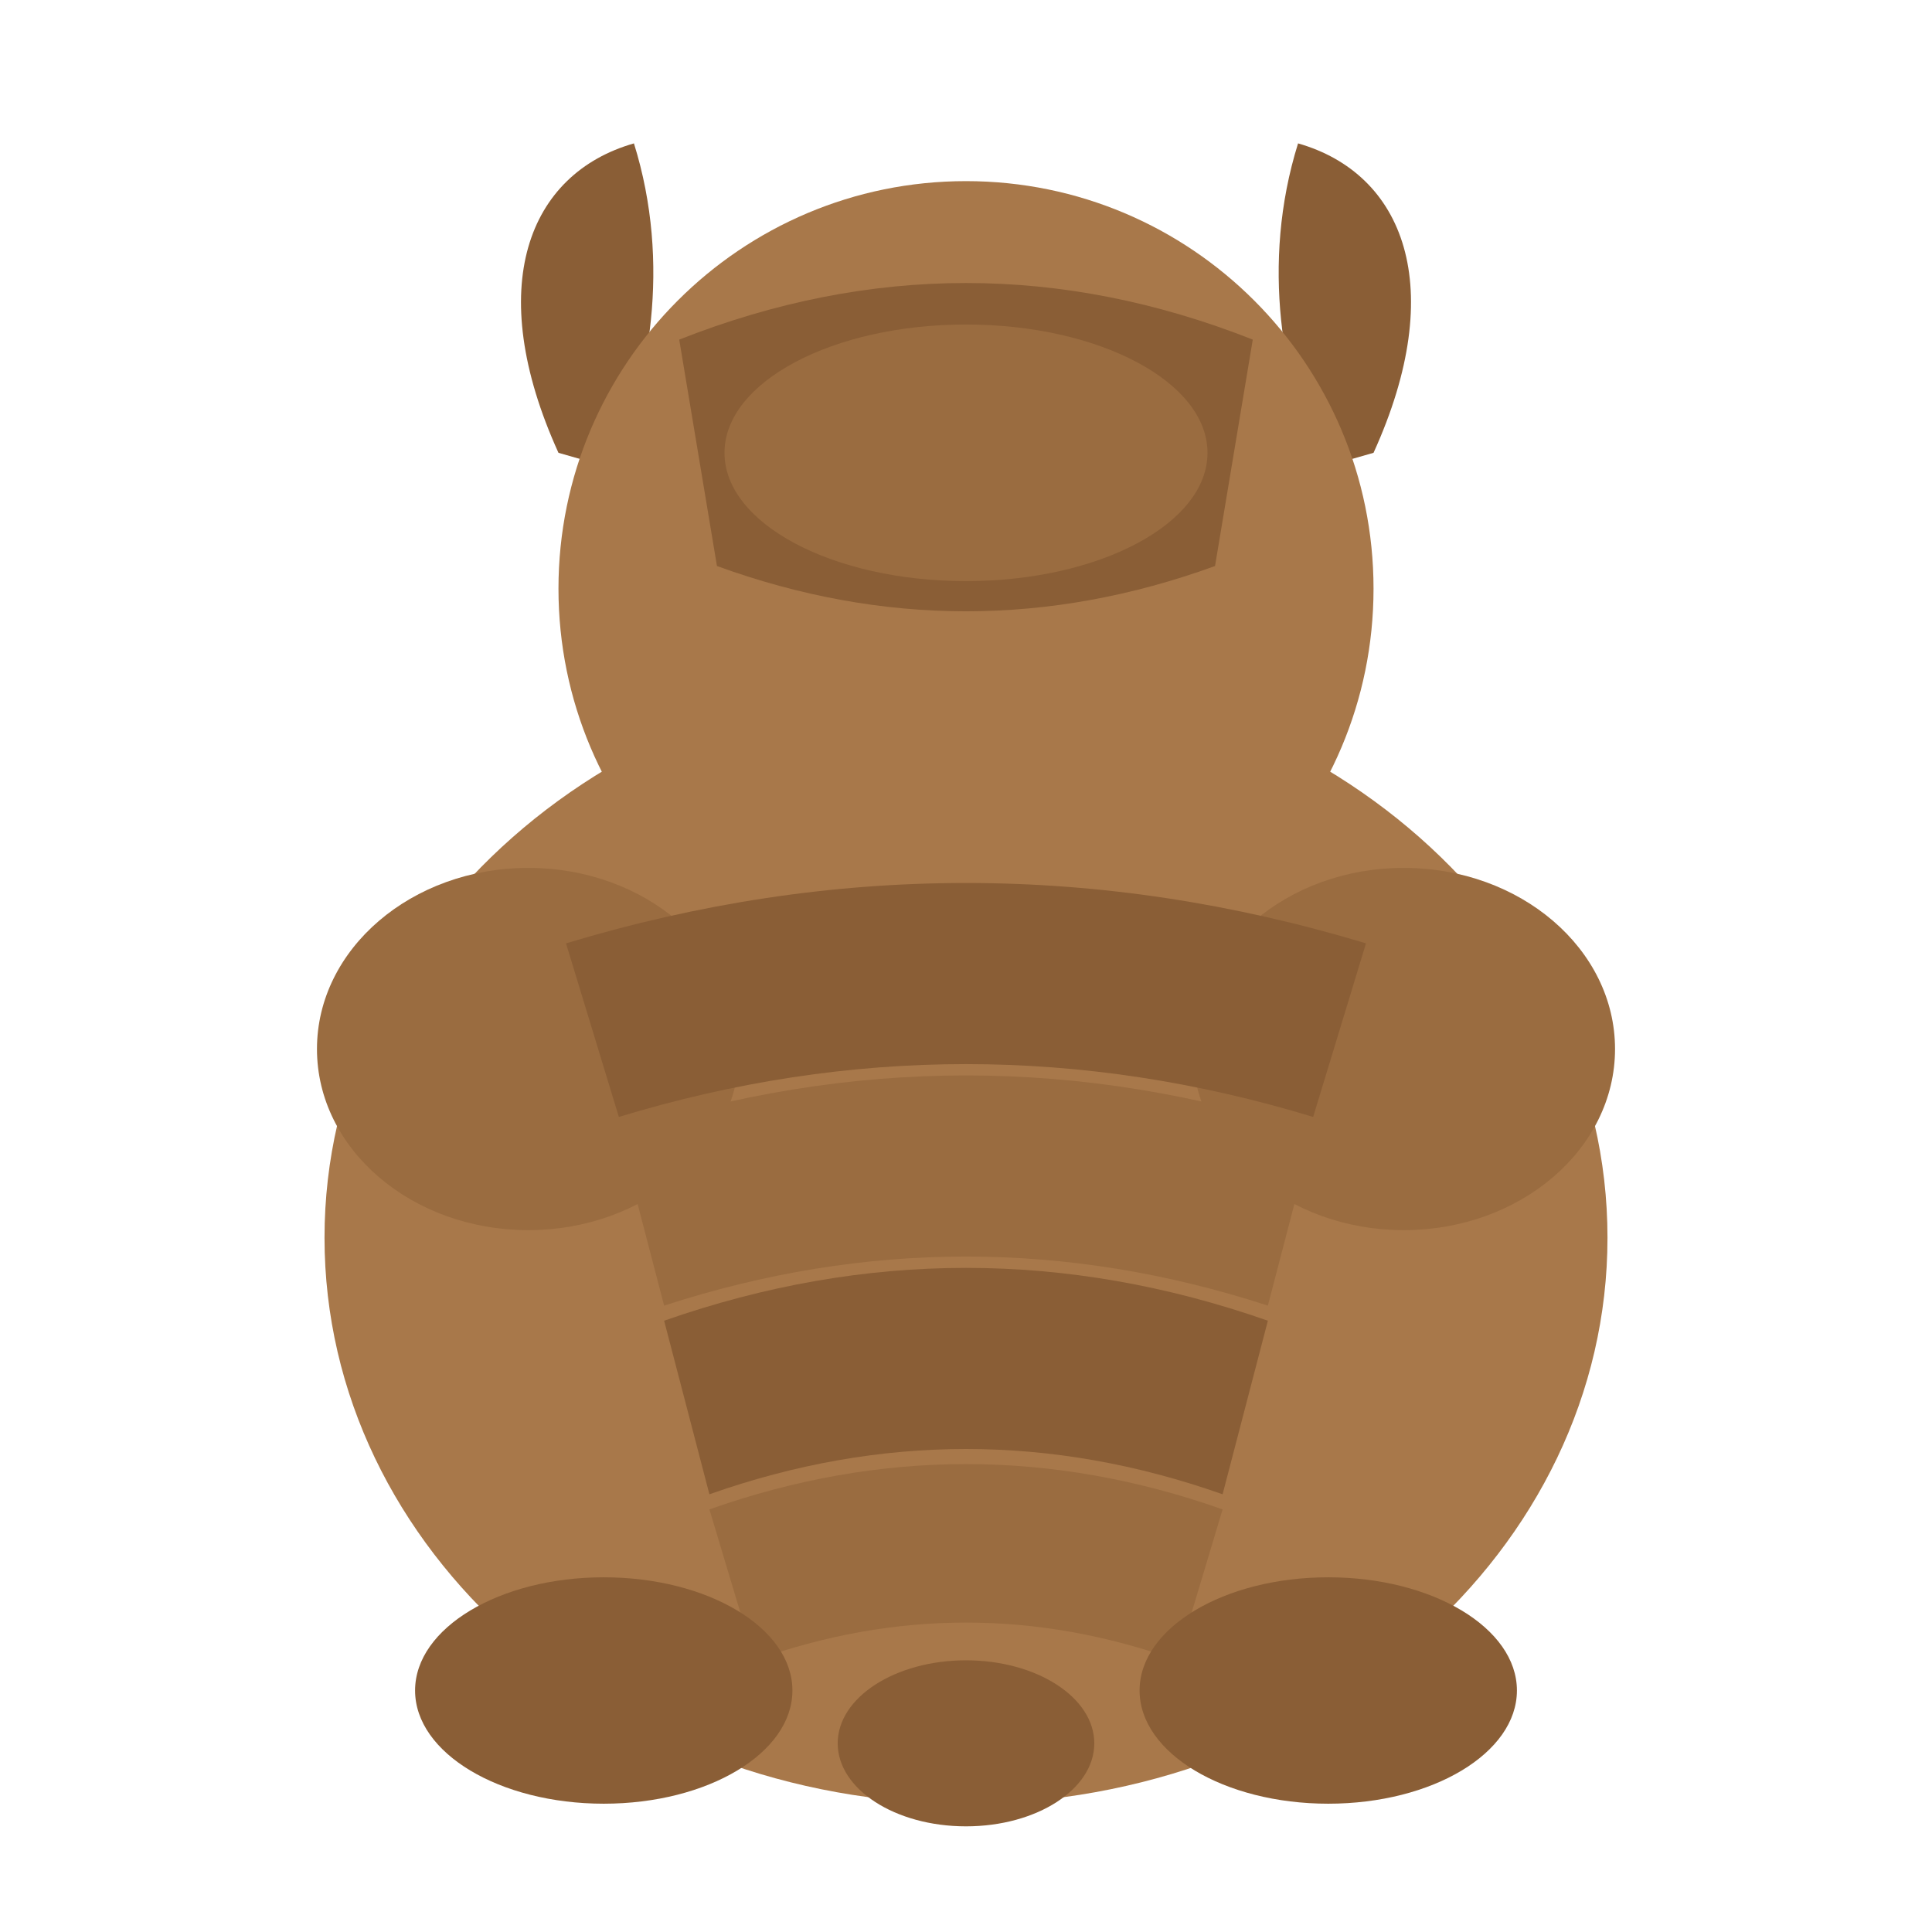
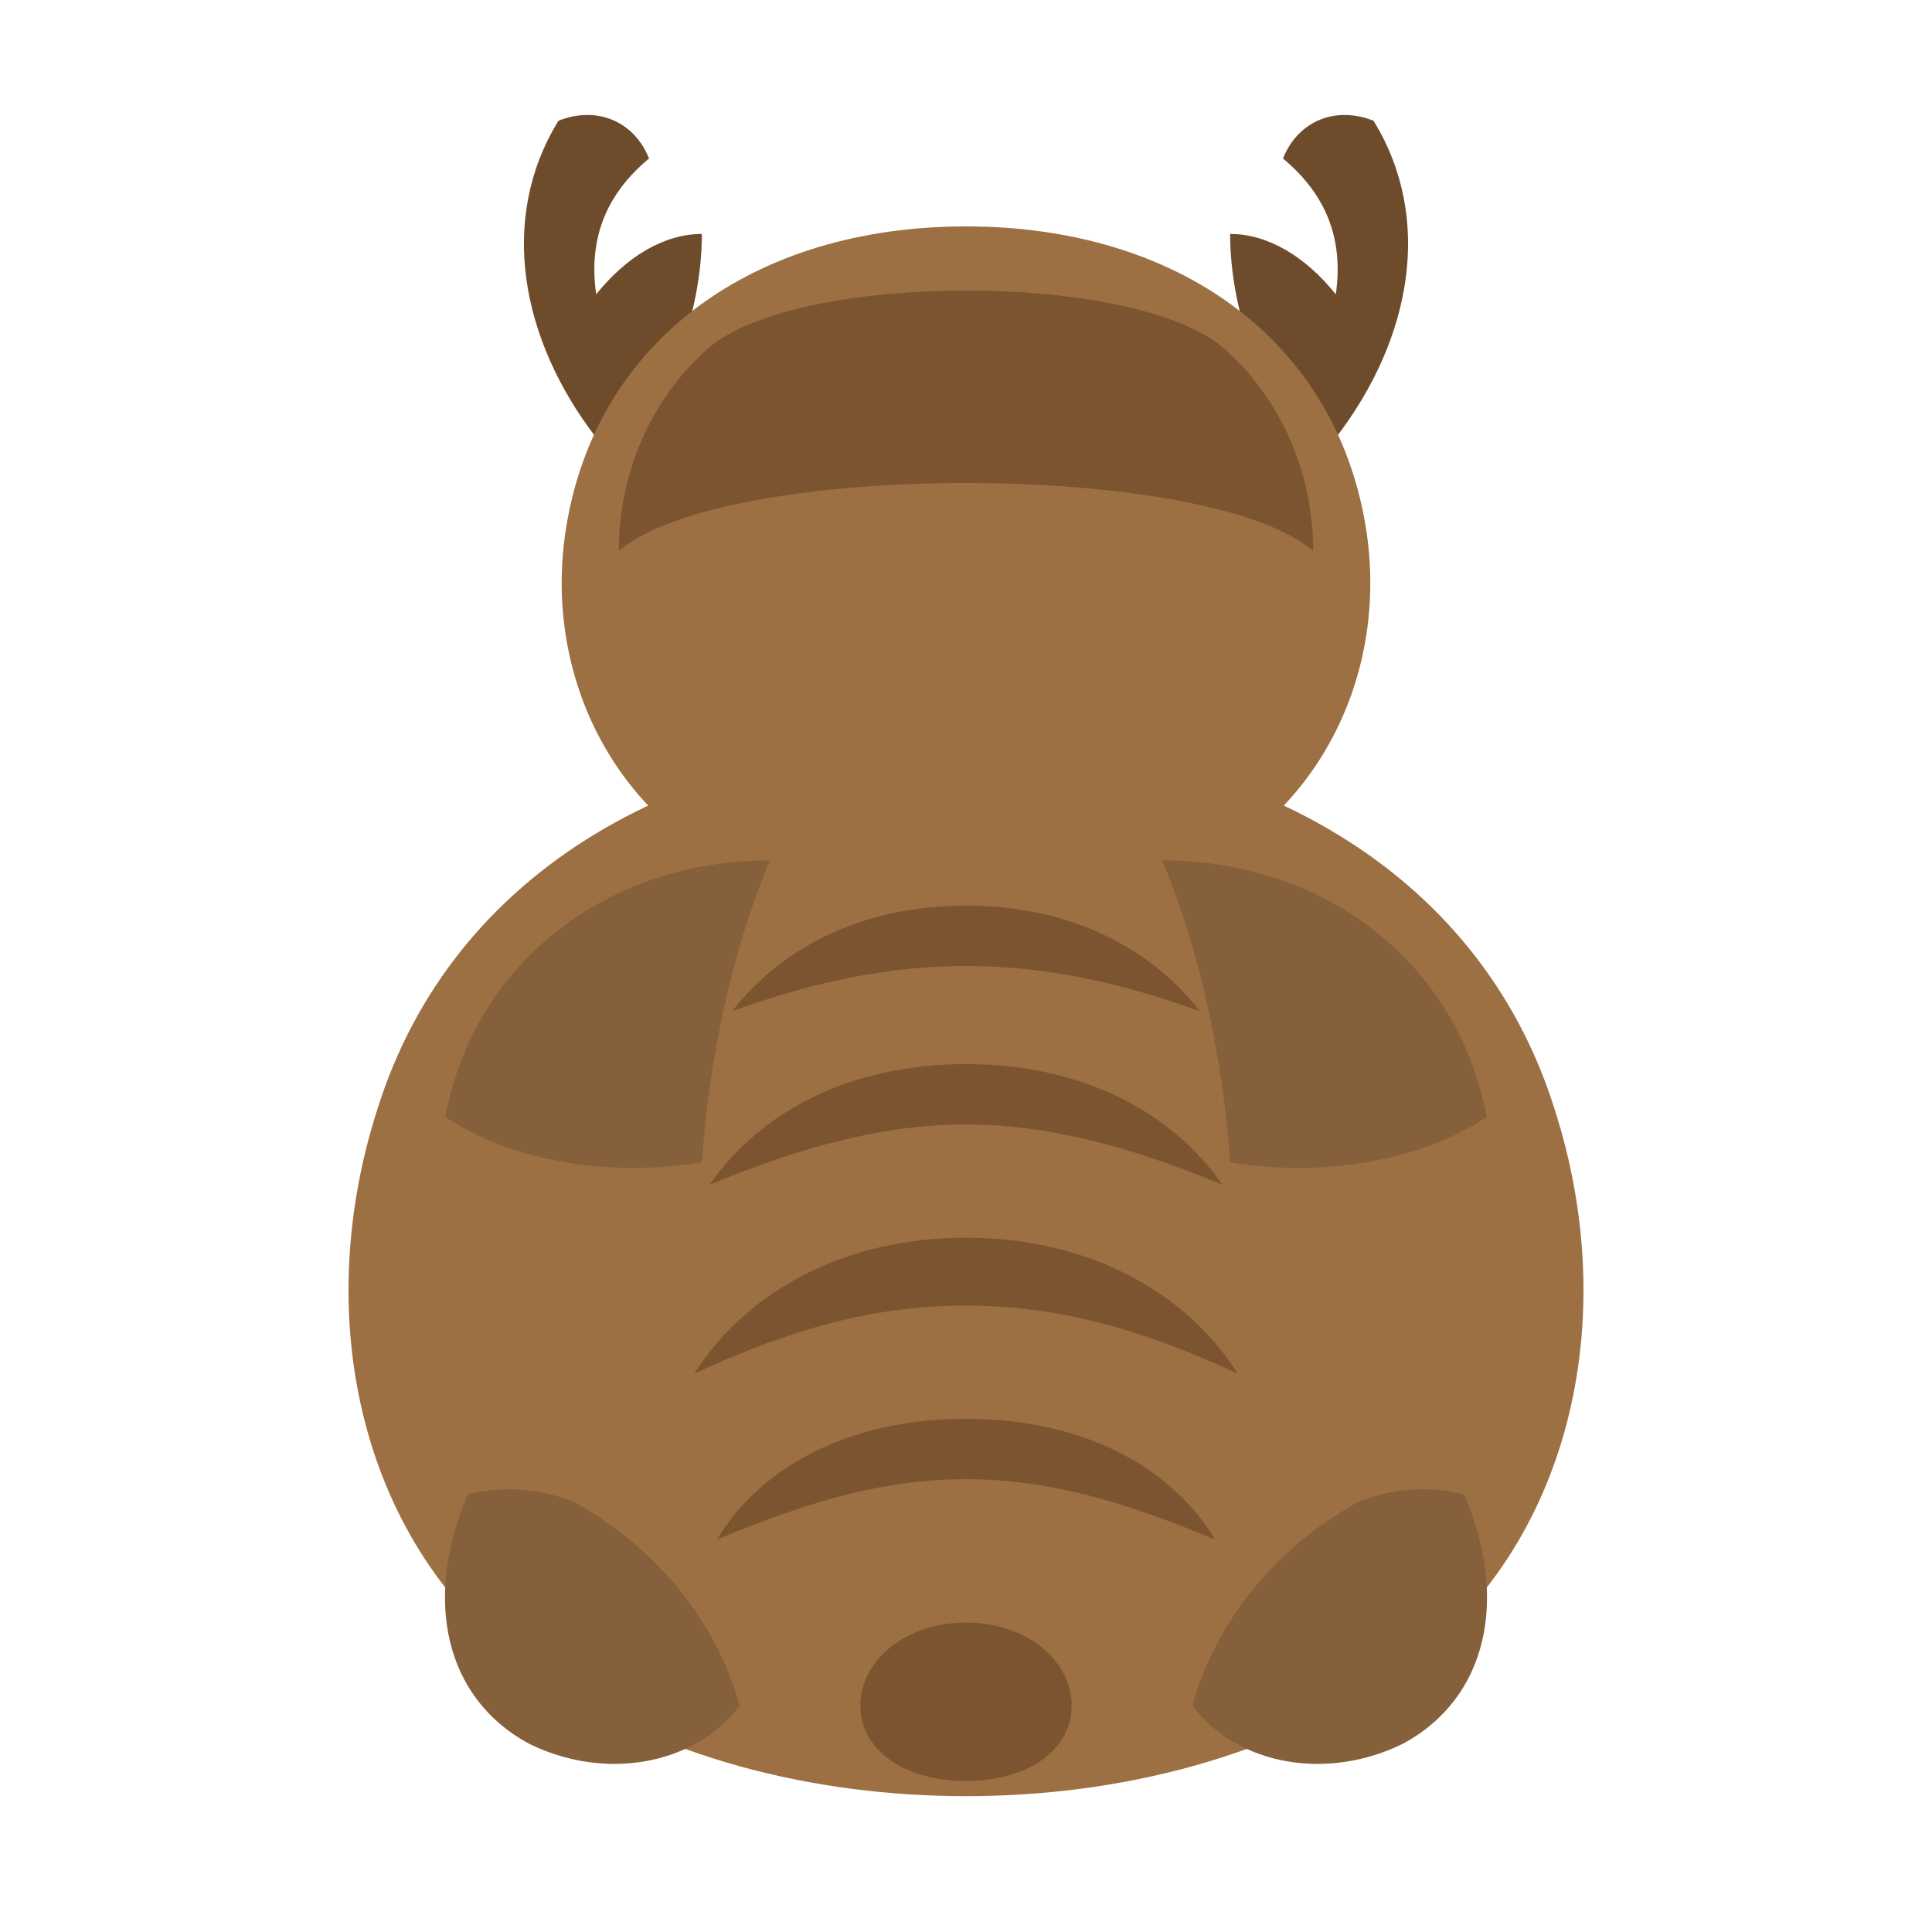
<svg xmlns="http://www.w3.org/2000/svg" viewBox="0 0 512 512" width="512" height="512">
-   <path d="M148 120 C128 76 140 46 168 38 C178 70 172 102 162 124 Z" fill="#8A5E36" />
-   <path d="M364 120 C384 76 372 46 344 38 C334 70 340 102 350 124 Z" fill="#8A5E36" />
-   <ellipse cx="256" cy="328" rx="170" ry="150" fill="#A8784A" />
-   <ellipse cx="140" cy="278" rx="56" ry="48" fill="#9A6C40" />
-   <ellipse cx="372" cy="278" rx="56" ry="48" fill="#9A6C40" />
-   <circle cx="256" cy="156" r="108" fill="#A8784A" />
-   <path d="M180 90 Q256 60 332 90 L322 150 Q256 174 190 150 Z" fill="#8A5E36" />
-   <ellipse cx="256" cy="120" rx="64" ry="34" fill="#9A6C40" />
-   <path d="M150 250 Q256 218 362 250 L348 296 Q256 268 164 296 Z" fill="#8A5E36" />
-   <path d="M164 300 Q256 270 348 300 L336 346 Q256 320 176 346 Z" fill="#9A6C40" />
-   <path d="M176 350 Q256 322 336 350 L324 396 Q256 372 188 396 Z" fill="#8A5E36" />
-   <path d="M188 400 Q256 376 324 400 L312 440 Q256 420 200 440 Z" fill="#9A6C40" />
-   <ellipse cx="256" cy="462" rx="34" ry="22" fill="#8A5E36" />
-   <ellipse cx="160" cy="448" rx="50" ry="30" fill="#8A5E36" />
-   <ellipse cx="352" cy="448" rx="50" ry="30" fill="#8A5E36" />
+   <path d="M158 116 C138 90 132 58 148 32 C158 28 168 32 172 42 C160 52 156 64 158 78 C166 68 176 62 186 62 C186 82 178 104 166 120 Z" fill="#6E4C2B" />
+   <path d="M354 116 C374 90 380 58 364 32 C354 28 344 32 340 42 C352 52 356 64 354 78 C346 68 336 62 326 62 C326 82 334 104 346 120 Z" fill="#6E4C2B" />
+   <path d="M256 60 C312 60 354 90 362 140 C368 178 350 214 318 230 C298 239 276 244 256 244 C236 244 214 239 194 230 C162 214 144 178 150 140 C158 90 200 60 256 60 Z" fill="#9C7042" />
+   <path d="M188 92 C212 72 300 72 324 92 C340 106 348 126 348 146 C320 122 192 122 164 146 C164 126 172 106 188 92 Z" fill="#7C5530" />
+   <path d="M256 196 C330 196 392 230 412 294 C430 350 416 410 372 442 C338 466 296 476 256 476 C216 476 174 466 140 442 C96 410 82 350 100 294 C120 230 182 196 256 196 Z" fill="#9C7042" />
+   <path d="M118 296 C126 254 162 228 204 228 C194 252 188 280 186 308 C162 312 136 308 118 296 Z" fill="#86603A" />
+   <path d="M394 296 C386 254 350 228 308 228 C318 252 324 280 326 308 C350 312 376 308 394 296 Z" fill="#86603A" />
+   <path d="M256 240 C282 240 304 250 318 268 C296 260 276 256 256 256 C236 256 216 260 194 268 C208 250 230 240 256 240 Z" fill="#7C5530" />
+   <path d="M256 282 C286 282 310 294 324 314 C300 304 278 298 256 298 C234 298 212 304 188 314 C202 294 226 282 256 282 Z" fill="#7C5530" />
+   <path d="M256 328 C288 328 314 342 328 364 C302 352 280 346 256 346 C232 346 210 352 184 364 C198 342 224 328 256 328 Z" fill="#7C5530" />
+   <path d="M256 376 C286 376 310 388 322 408 C298 398 278 392 256 392 C234 392 214 398 190 408 C202 388 226 376 256 376 Z" fill="#7C5530" />
+   <path d="M124 396 C112 424 118 450 140 462 C160 472 184 468 196 452 C190 430 174 410 152 398 C142 394 132 394 124 396 Z" fill="#86603A" />
+   <path d="M388 396 C400 424 394 450 372 462 C352 472 328 468 316 452 C322 430 338 410 360 398 C370 394 380 394 388 396 Z" fill="#86603A" />
+   <path d="M256 430 C272 430 284 440 284 452 C284 464 272 472 256 472 C240 472 228 464 228 452 C228 440 240 430 256 430 Z" fill="#7C5530" />
</svg>
